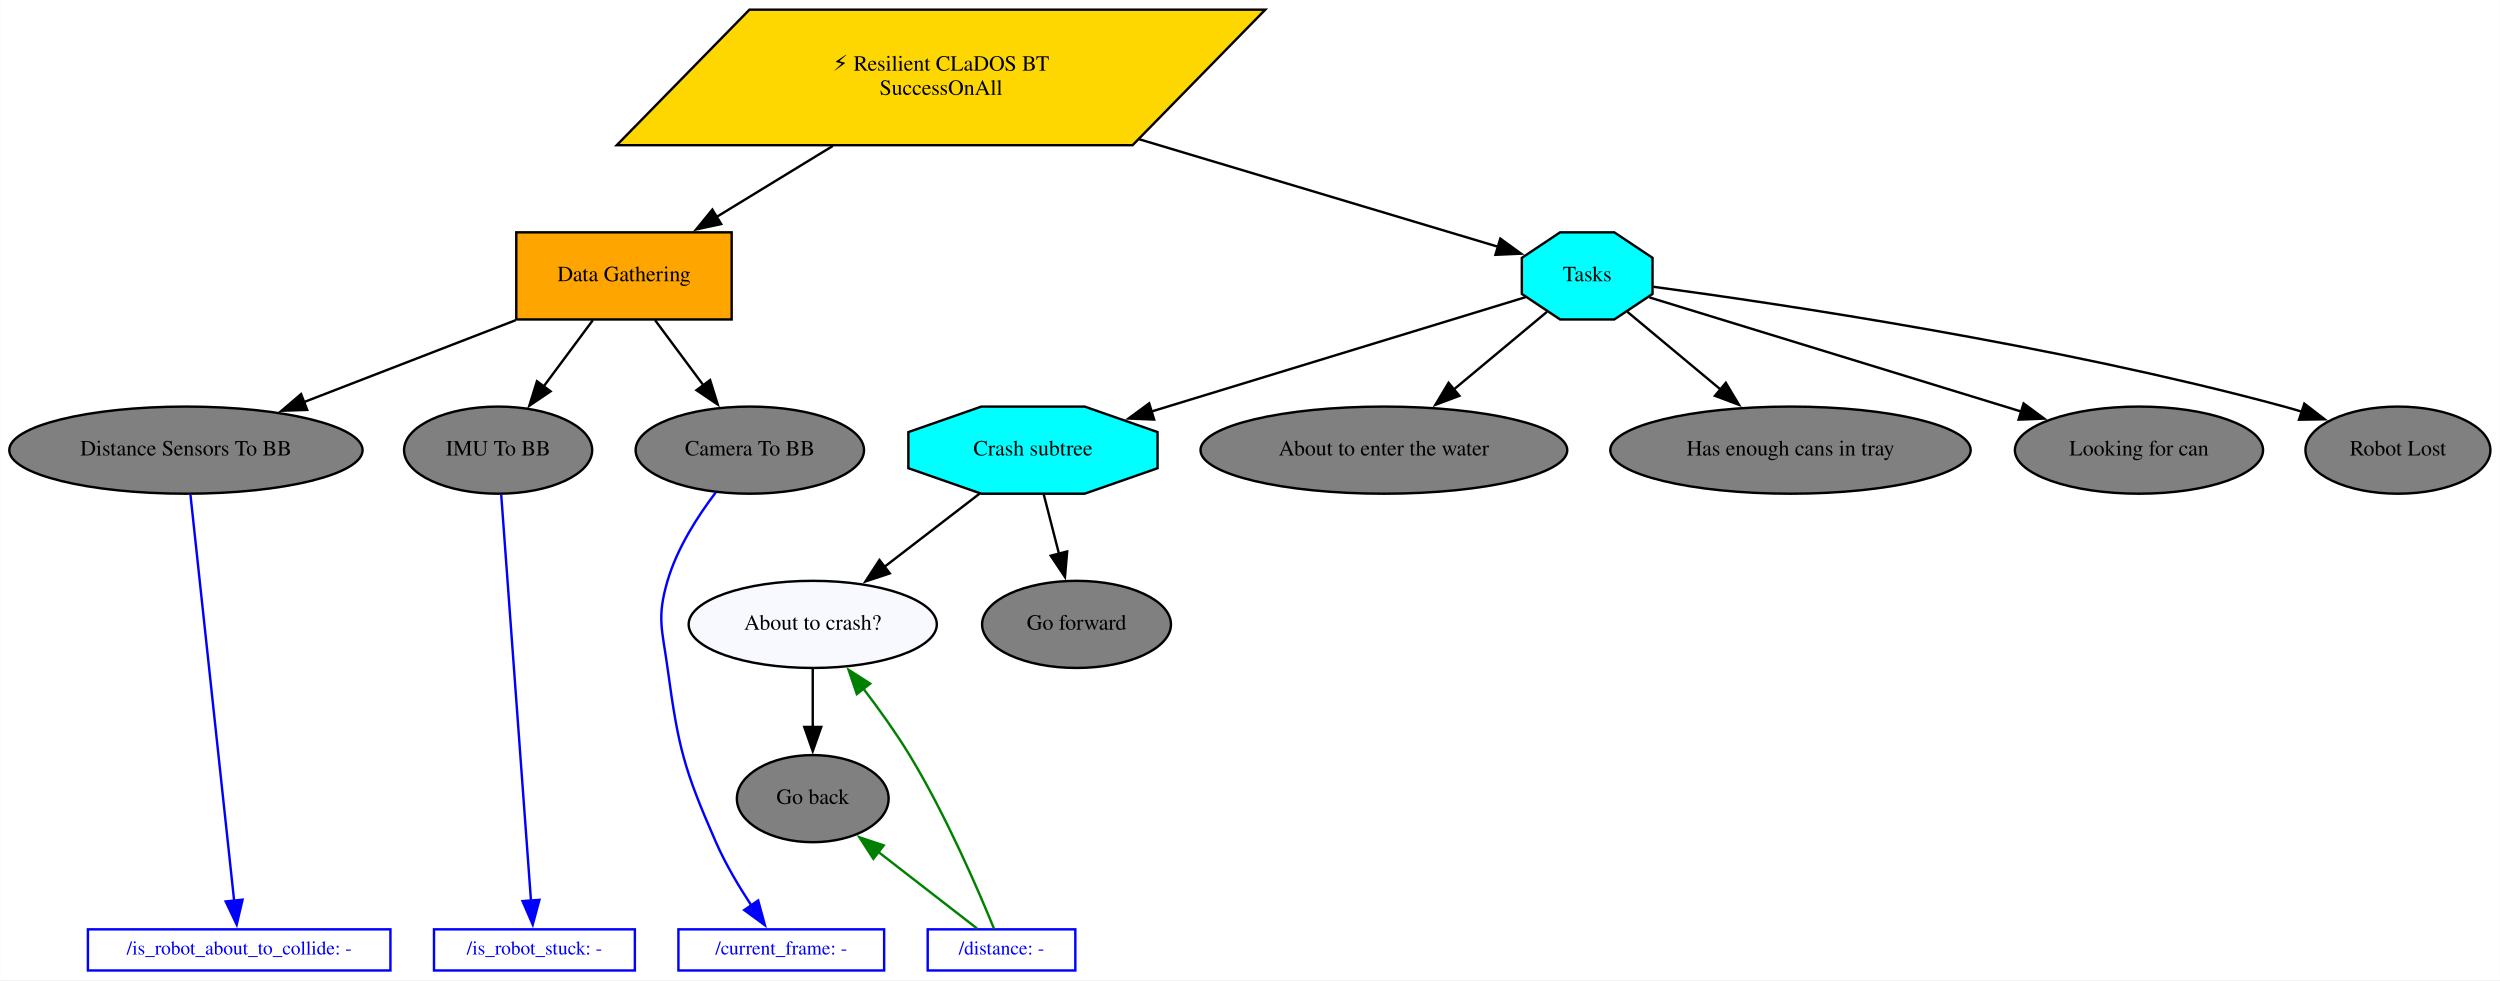
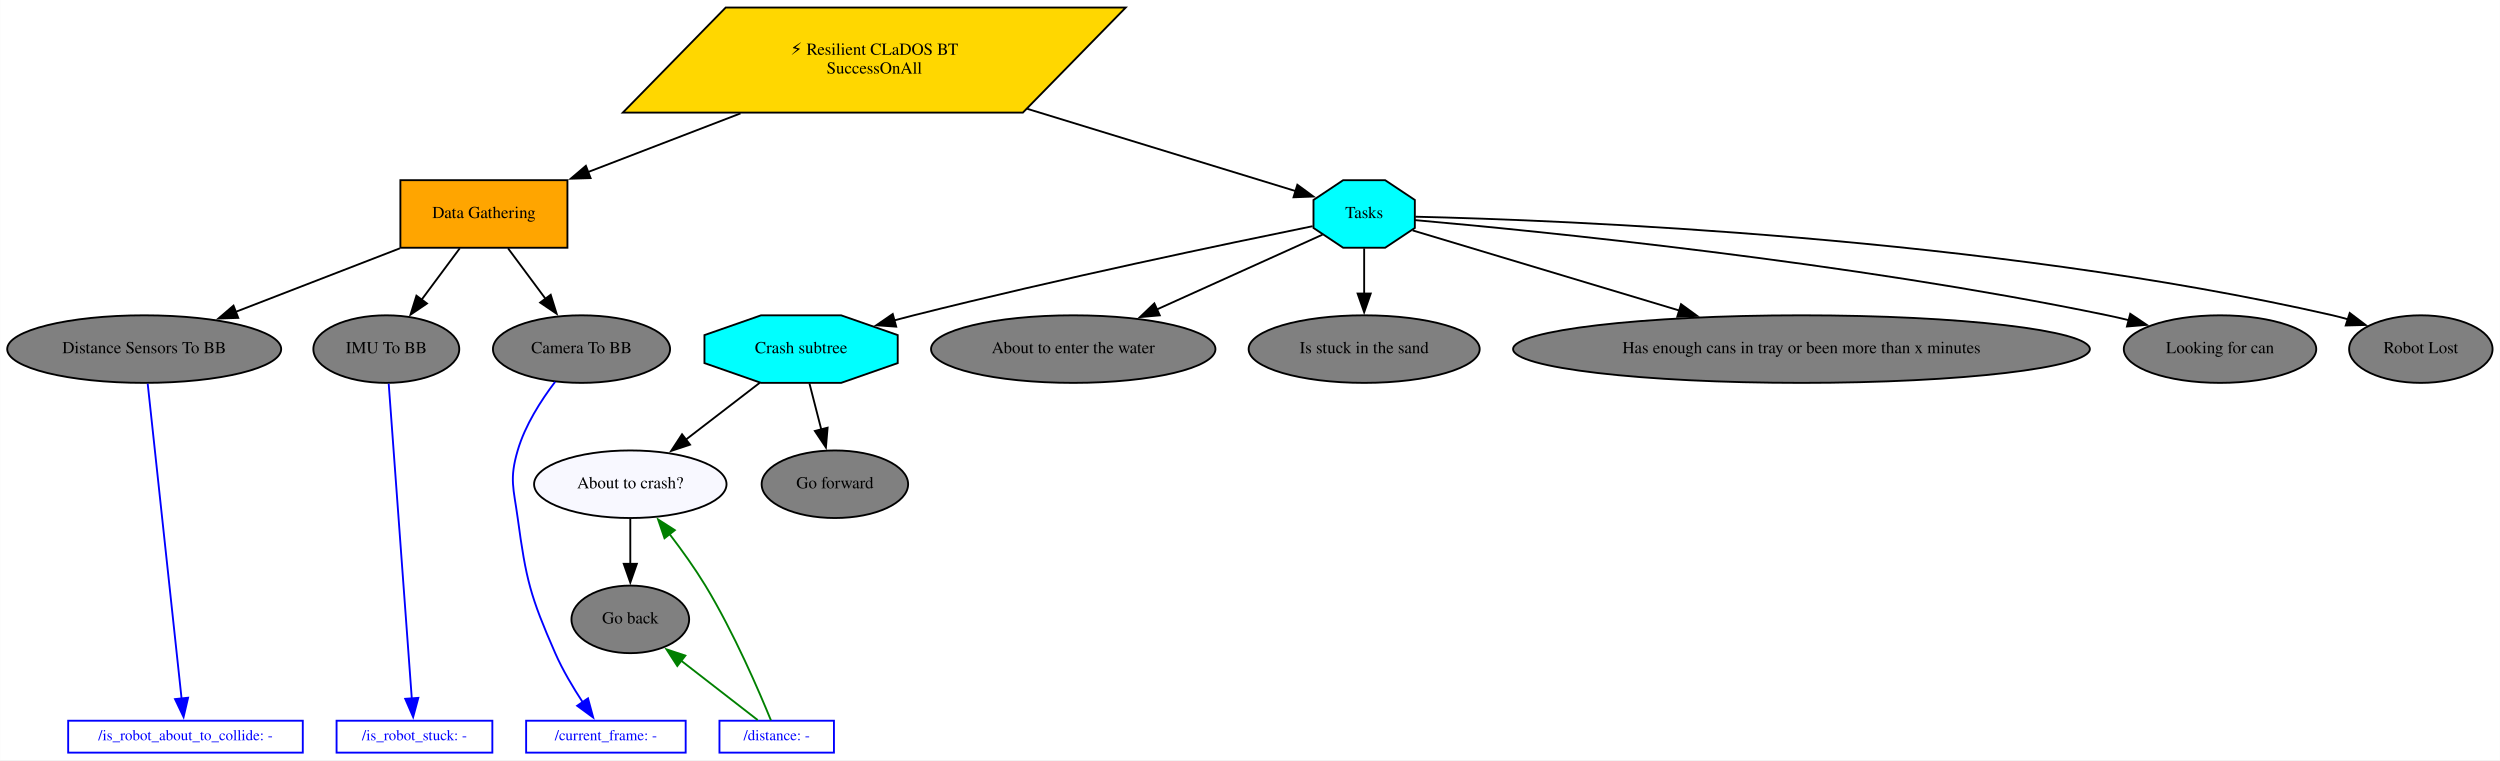
- <svg xmlns="http://www.w3.org/2000/svg" width="1033pt" height="405pt" viewBox="0.00 0.00 1032.85 405.00">
+ <svg xmlns="http://www.w3.org/2000/svg" width="1332pt" height="405pt" viewBox="0.00 0.00 1331.85 405.00">
  <g id="graph0" class="graph" transform="scale(1 1) rotate(0) translate(4 401)">
-     <polygon fill="white" stroke="none" points="-4,4 -4,-401 1028.85,-401 1028.85,4 -4,4" />
+     <polygon fill="white" stroke="none" points="-4,4 -4,-401 1327.85,-401 1327.85,4 -4,4" />
    <g id="node1" class="node">
-       <polygon fill="gold" stroke="black" points="518.73,-397 305.59,-397 250.76,-341 463.9,-341 518.73,-397" />
-       <text text-anchor="middle" x="384.75" y="-371.8" font-family="Times,serif" font-size="9.00">⚡ Resilient CLaDOS BT</text>
-       <text text-anchor="middle" x="384.75" y="-361.8" font-family="Times,serif" font-size="9.00">SuccessOnAll</text>
+       <polygon fill="gold" stroke="black" points="595.73,-397 382.59,-397 327.76,-341 540.9,-341 595.73,-397" />
+       <text text-anchor="middle" x="461.75" y="-371.8" font-family="Times,serif" font-size="9.00">⚡ Resilient CLaDOS BT</text>
+       <text text-anchor="middle" x="461.75" y="-361.8" font-family="Times,serif" font-size="9.00">SuccessOnAll</text>
    </g>
    <g id="node2" class="node">
      <polygon fill="orange" stroke="black" points="298.25,-305 209.25,-305 209.25,-269 298.25,-269 298.25,-305" />
      <text text-anchor="middle" x="253.75" y="-284.8" font-family="Times,serif" font-size="9.00">Data Gathering</text>
    </g>
    <g id="edge1" class="edge">
-       <path fill="none" stroke="black" d="M340.03,-340.69C324.34,-331.11 306.88,-320.45 291.79,-311.23" />
-       <polygon fill="black" stroke="black" points="293.91,-308.43 283.56,-306.2 290.27,-314.4 293.91,-308.43" />
+       <path fill="none" stroke="black" d="M390.46,-340.58C363.92,-330.38 334.23,-318.95 309.31,-309.37" />
+       <polygon fill="black" stroke="black" points="310.59,-306.11 300,-305.79 308.08,-312.65 310.59,-306.11" />
    </g>
    <g id="node6" class="node">
-       <polygon fill="cyan" stroke="black" points="678.75,-279.54 678.75,-294.46 662.93,-305 640.56,-305 624.75,-294.46 624.75,-279.54 640.56,-269 662.93,-269 678.75,-279.54" />
-       <text text-anchor="middle" x="651.75" y="-284.8" font-family="Times,serif" font-size="9.00">Tasks</text>
+       <polygon fill="cyan" stroke="black" points="749.75,-279.54 749.75,-294.46 733.93,-305 711.56,-305 695.75,-294.46 695.75,-279.54 711.56,-269 733.93,-269 749.75,-279.54" />
+       <text text-anchor="middle" x="722.75" y="-284.8" font-family="Times,serif" font-size="9.00">Tasks</text>
    </g>
    <g id="edge5" class="edge">
-       <path fill="none" stroke="black" d="M466.67,-343.45C516.34,-328.57 577.26,-310.32 615.31,-298.92" />
-       <polygon fill="black" stroke="black" points="615.85,-302.41 624.42,-296.19 613.84,-295.71 615.85,-302.41" />
+       <path fill="none" stroke="black" d="M543.25,-343.02C591.24,-328.31 649.56,-310.43 686.43,-299.13" />
+       <polygon fill="black" stroke="black" points="687.16,-302.57 695.7,-296.29 685.11,-295.88 687.16,-302.57" />
    </g>
    <g id="node3" class="node">
      <ellipse fill="gray" stroke="black" cx="72.75" cy="-215" rx="72.99" ry="18" />
      <text text-anchor="middle" x="72.75" y="-212.8" font-family="Times,serif" font-size="9.00">Distance Sensors To BB</text>
    </g>
    <g id="edge2" class="edge">
      <path fill="none" stroke="black" d="M209,-268.7C182.39,-258.4 148.61,-245.34 121.34,-234.79" />
      <polygon fill="black" stroke="black" points="122.86,-231.63 112.27,-231.28 120.33,-238.16 122.86,-231.63" />
    </g>
    <g id="node4" class="node">
      <ellipse fill="gray" stroke="black" cx="201.75" cy="-215" rx="38.87" ry="18" />
      <text text-anchor="middle" x="201.75" y="-212.8" font-family="Times,serif" font-size="9.00">IMU To BB</text>
    </g>
    <g id="edge3" class="edge">
      <path fill="none" stroke="black" d="M240.89,-268.7C234.73,-260.4 227.23,-250.31 220.46,-241.19" />
      <polygon fill="black" stroke="black" points="223.41,-239.3 214.64,-233.36 217.8,-243.47 223.41,-239.3" />
    </g>
    <g id="node5" class="node">
      <ellipse fill="gray" stroke="black" cx="305.75" cy="-215" rx="47.19" ry="18" />
      <text text-anchor="middle" x="305.75" y="-212.8" font-family="Times,serif" font-size="9.00">Camera To BB</text>
    </g>
    <g id="edge4" class="edge">
      <path fill="none" stroke="black" d="M266.6,-268.7C272.67,-260.52 280.04,-250.6 286.74,-241.58" />
      <polygon fill="black" stroke="black" points="289.34,-243.95 292.5,-233.84 283.72,-239.78 289.34,-243.95" />
    </g>
    <g id="node16" class="node">
      <polygon fill="white" stroke="blue" points="157.25,-17 32.25,-17 32.25,0 157.25,0 157.25,-17" />
      <text text-anchor="middle" x="94.75" y="-6.6" font-family="Times,serif" font-size="8.00" fill="blue">/is_robot_about_to_collide: -</text>
    </g>
    <g id="edge15" class="edge">
      <path fill="none" stroke="blue" d="M74.62,-196.56C78.71,-158.55 88.4,-68.47 92.67,-28.81" />
      <polygon fill="blue" stroke="blue" points="96.14,-29.26 93.73,-18.95 89.18,-28.52 96.14,-29.26" />
    </g>
-     <g id="node15" class="node">
+     <g id="node17" class="node">
      <polygon fill="white" stroke="blue" points="258.25,-17 175.25,-17 175.25,0 258.25,0 258.25,-17" />
      <text text-anchor="middle" x="216.75" y="-6.6" font-family="Times,serif" font-size="8.00" fill="blue">/is_robot_stuck: -</text>
    </g>
-     <g id="edge14" class="edge">
+     <g id="edge16" class="edge">
      <path fill="none" stroke="blue" d="M203.03,-196.56C205.81,-158.55 212.42,-68.47 215.33,-28.81" />
      <polygon fill="blue" stroke="blue" points="218.81,-29.18 216.05,-18.95 211.83,-28.67 218.81,-29.18" />
    </g>
-     <g id="node18" class="node">
+     <g id="node19" class="node">
      <polygon fill="white" stroke="blue" points="361.25,-17 276.25,-17 276.25,0 361.25,0 361.25,-17" />
      <text text-anchor="middle" x="318.75" y="-6.6" font-family="Times,serif" font-size="8.00" fill="blue">/current_frame: -</text>
    </g>
-     <g id="edge18" class="edge">
+     <g id="edge19" class="edge">
      <path fill="none" stroke="blue" d="M291.7,-197.57C284.18,-187.68 275.68,-174.43 271.75,-161 267.24,-145.65 269.59,-140.85 271.75,-125 276.23,-92.09 278.41,-83.42 291.75,-53 295.72,-43.93 301.35,-34.52 306.44,-26.78" />
      <polygon fill="blue" stroke="blue" points="309.21,-28.93 311.98,-18.7 303.44,-24.97 309.21,-28.93" />
    </g>
    <g id="node7" class="node">
      <polygon fill="cyan" stroke="black" points="474.23,-207.54 474.23,-222.46 444.07,-233 401.42,-233 371.26,-222.46 371.26,-207.54 401.42,-197 444.07,-197 474.23,-207.54" />
      <text text-anchor="middle" x="422.75" y="-212.8" font-family="Times,serif" font-size="9.00">Crash subtree</text>
    </g>
    <g id="edge6" class="edge">
-       <path fill="none" stroke="black" d="M626.36,-278.24C589.17,-266.87 519.14,-245.47 471.72,-230.97" />
-       <polygon fill="black" stroke="black" points="472.81,-227.64 462.23,-228.07 470.77,-234.34 472.81,-227.64" />
+       <path fill="none" stroke="black" d="M695.27,-280.48C650.54,-271.37 559.3,-252.28 482.75,-233 479.39,-232.15 475.94,-231.26 472.46,-230.33" />
+       <polygon fill="black" stroke="black" points="473.42,-226.96 462.85,-227.71 471.57,-233.71 473.42,-226.96" />
    </g>
    <g id="node11" class="node">
      <ellipse fill="gray" stroke="black" cx="567.75" cy="-215" rx="75.77" ry="18" />
      <text text-anchor="middle" x="567.75" y="-212.8" font-family="Times,serif" font-size="9.00">About to enter the water</text>
    </g>
    <g id="edge10" class="edge">
-       <path fill="none" stroke="black" d="M635.15,-272.17C624.12,-262.98 609.34,-250.66 596.43,-239.9" />
-       <polygon fill="black" stroke="black" points="598.95,-237.45 589.03,-233.73 594.47,-242.82 598.95,-237.45" />
+       <path fill="none" stroke="black" d="M700.54,-275.97C677.58,-265.6 641.1,-249.13 612.18,-236.07" />
+       <polygon fill="black" stroke="black" points="613.85,-232.98 603.29,-232.05 610.96,-239.36 613.85,-232.98" />
    </g>
    <g id="node12" class="node">
-       <ellipse fill="gray" stroke="black" cx="735.75" cy="-215" rx="74.46" ry="18" />
-       <text text-anchor="middle" x="735.75" y="-212.8" font-family="Times,serif" font-size="9.00">Has enough cans in tray</text>
+       <ellipse fill="gray" stroke="black" cx="722.75" cy="-215" rx="61.55" ry="18" />
+       <text text-anchor="middle" x="722.75" y="-212.8" font-family="Times,serif" font-size="9.00">Is stuck in the sand</text>
    </g>
    <g id="edge11" class="edge">
-       <path fill="none" stroke="black" d="M668.34,-272.17C679.37,-262.98 694.15,-250.66 707.06,-239.9" />
-       <polygon fill="black" stroke="black" points="709.03,-242.82 714.47,-233.73 704.54,-237.45 709.03,-242.82" />
+       <path fill="none" stroke="black" d="M722.75,-268.7C722.75,-261.41 722.75,-252.73 722.75,-244.54" />
+       <polygon fill="black" stroke="black" points="726.25,-244.62 722.75,-234.62 719.25,-244.62 726.25,-244.62" />
    </g>
    <g id="node13" class="node">
-       <ellipse fill="gray" stroke="black" cx="879.75" cy="-215" rx="51.27" ry="18" />
-       <text text-anchor="middle" x="879.75" y="-212.8" font-family="Times,serif" font-size="9.00">Looking for can</text>
+       <ellipse fill="gray" stroke="black" cx="955.75" cy="-215" rx="153.65" ry="18" />
+       <text text-anchor="middle" x="955.75" y="-212.8" font-family="Times,serif" font-size="9.00">Has enough cans in tray or been more than x minutes</text>
    </g>
    <g id="edge12" class="edge">
-       <path fill="none" stroke="black" d="M677.46,-278.11C714.65,-266.69 784.16,-245.35 831.2,-230.91" />
-       <polygon fill="black" stroke="black" points="832.07,-234.3 840.6,-228.02 830.01,-227.61 832.07,-234.3" />
+       <path fill="none" stroke="black" d="M748.57,-278.24C782.58,-268.03 843.55,-249.71 890.58,-235.58" />
+       <polygon fill="black" stroke="black" points="891.58,-238.93 900.15,-232.7 889.57,-232.23 891.58,-238.93" />
    </g>
    <g id="node14" class="node">
-       <ellipse fill="gray" stroke="black" cx="986.75" cy="-215" rx="38.21" ry="18" />
-       <text text-anchor="middle" x="986.75" y="-212.8" font-family="Times,serif" font-size="9.00">Robot Lost</text>
+       <ellipse fill="gray" stroke="black" cx="1178.75" cy="-215" rx="51.27" ry="18" />
+       <text text-anchor="middle" x="1178.75" y="-212.8" font-family="Times,serif" font-size="9.00">Looking for can</text>
    </g>
    <g id="edge13" class="edge">
-       <path fill="none" stroke="black" d="M679.08,-282.5C730.64,-275.57 845.53,-258.52 939.75,-233 942.16,-232.35 944.63,-231.62 947.11,-230.86" />
-       <polygon fill="black" stroke="black" points="948.07,-234.22 956.47,-227.75 945.87,-227.58 948.07,-234.22" />
+       <path fill="none" stroke="black" d="M749.86,-283.72C814.31,-278.01 981.55,-261.46 1118.75,-233 1122.52,-232.22 1126.4,-231.32 1130.29,-230.37" />
+       <polygon fill="black" stroke="black" points="1130.92,-233.82 1139.72,-227.91 1129.16,-227.04 1130.92,-233.82" />
+     </g>
+     <g id="node15" class="node">
+       <ellipse fill="gray" stroke="black" cx="1285.75" cy="-215" rx="38.21" ry="18" />
+       <text text-anchor="middle" x="1285.75" y="-212.8" font-family="Times,serif" font-size="9.00">Robot Lost</text>
+     </g>
+     <g id="edge14" class="edge">
+       <path fill="none" stroke="black" d="M749.98,-285.54C827.45,-283.72 1055.26,-274.94 1238.75,-233 1241.48,-232.37 1244.28,-231.63 1247.08,-230.82" />
+       <polygon fill="black" stroke="black" points="1247.86,-234.25 1256.31,-227.85 1245.72,-227.58 1247.86,-234.25" />
    </g>
    <g id="node8" class="node">
      <ellipse fill="ghostwhite" stroke="black" cx="331.75" cy="-143" rx="51.27" ry="18" />
      <text text-anchor="middle" x="331.75" y="-140.8" font-family="Times,serif" font-size="9.00">About to crash?</text>
    </g>
    <g id="edge7" class="edge">
      <path fill="none" stroke="black" d="M400.72,-197.05C388.87,-187.94 374.09,-176.57 361.26,-166.7" />
      <polygon fill="black" stroke="black" points="363.58,-164.08 353.52,-160.75 359.32,-169.62 363.58,-164.08" />
    </g>
    <g id="node10" class="node">
      <ellipse fill="gray" stroke="black" cx="440.75" cy="-143" rx="39.02" ry="18" />
      <text text-anchor="middle" x="440.75" y="-140.8" font-family="Times,serif" font-size="9.00">Go forward</text>
    </g>
    <g id="edge9" class="edge">
      <path fill="none" stroke="black" d="M427.2,-196.7C429.09,-189.32 431.35,-180.52 433.48,-172.25" />
      <polygon fill="black" stroke="black" points="436.87,-173.13 435.97,-162.57 430.09,-171.38 436.87,-173.13" />
    </g>
    <g id="node9" class="node">
      <ellipse fill="gray" stroke="black" cx="331.75" cy="-71" rx="31.35" ry="18" />
      <text text-anchor="middle" x="331.75" y="-68.8" font-family="Times,serif" font-size="9.00">Go back</text>
    </g>
    <g id="edge8" class="edge">
      <path fill="none" stroke="black" d="M331.75,-124.7C331.75,-117.41 331.75,-108.73 331.75,-100.54" />
      <polygon fill="black" stroke="black" points="335.25,-100.62 331.75,-90.62 328.25,-100.62 335.25,-100.62" />
    </g>
-     <g id="node17" class="node">
+     <g id="node18" class="node">
      <polygon fill="white" stroke="blue" points="440.25,-17 379.25,-17 379.25,0 440.25,0 440.25,-17" />
      <text text-anchor="middle" x="409.75" y="-6.6" font-family="Times,serif" font-size="8.00" fill="blue">/distance: -</text>
    </g>
    <g id="edge17" class="edge">
      <path fill="none" stroke="green" d="M406.67,-17.22C400.75,-31.73 387,-63.9 371.75,-89 366.09,-98.3 359.16,-107.96 352.67,-116.44" />
      <polygon fill="green" stroke="green" points="349.97,-114.21 346.55,-124.24 355.48,-118.53 349.97,-114.21" />
    </g>
-     <g id="edge16" class="edge">
+     <g id="edge18" class="edge">
      <path fill="none" stroke="green" d="M399.63,-17.35C389.3,-25.36 372.83,-38.13 358.7,-49.1" />
      <polygon fill="green" stroke="green" points="356.79,-46.15 351.03,-55.04 361.08,-51.68 356.79,-46.15" />
    </g>
  </g>
</svg>
